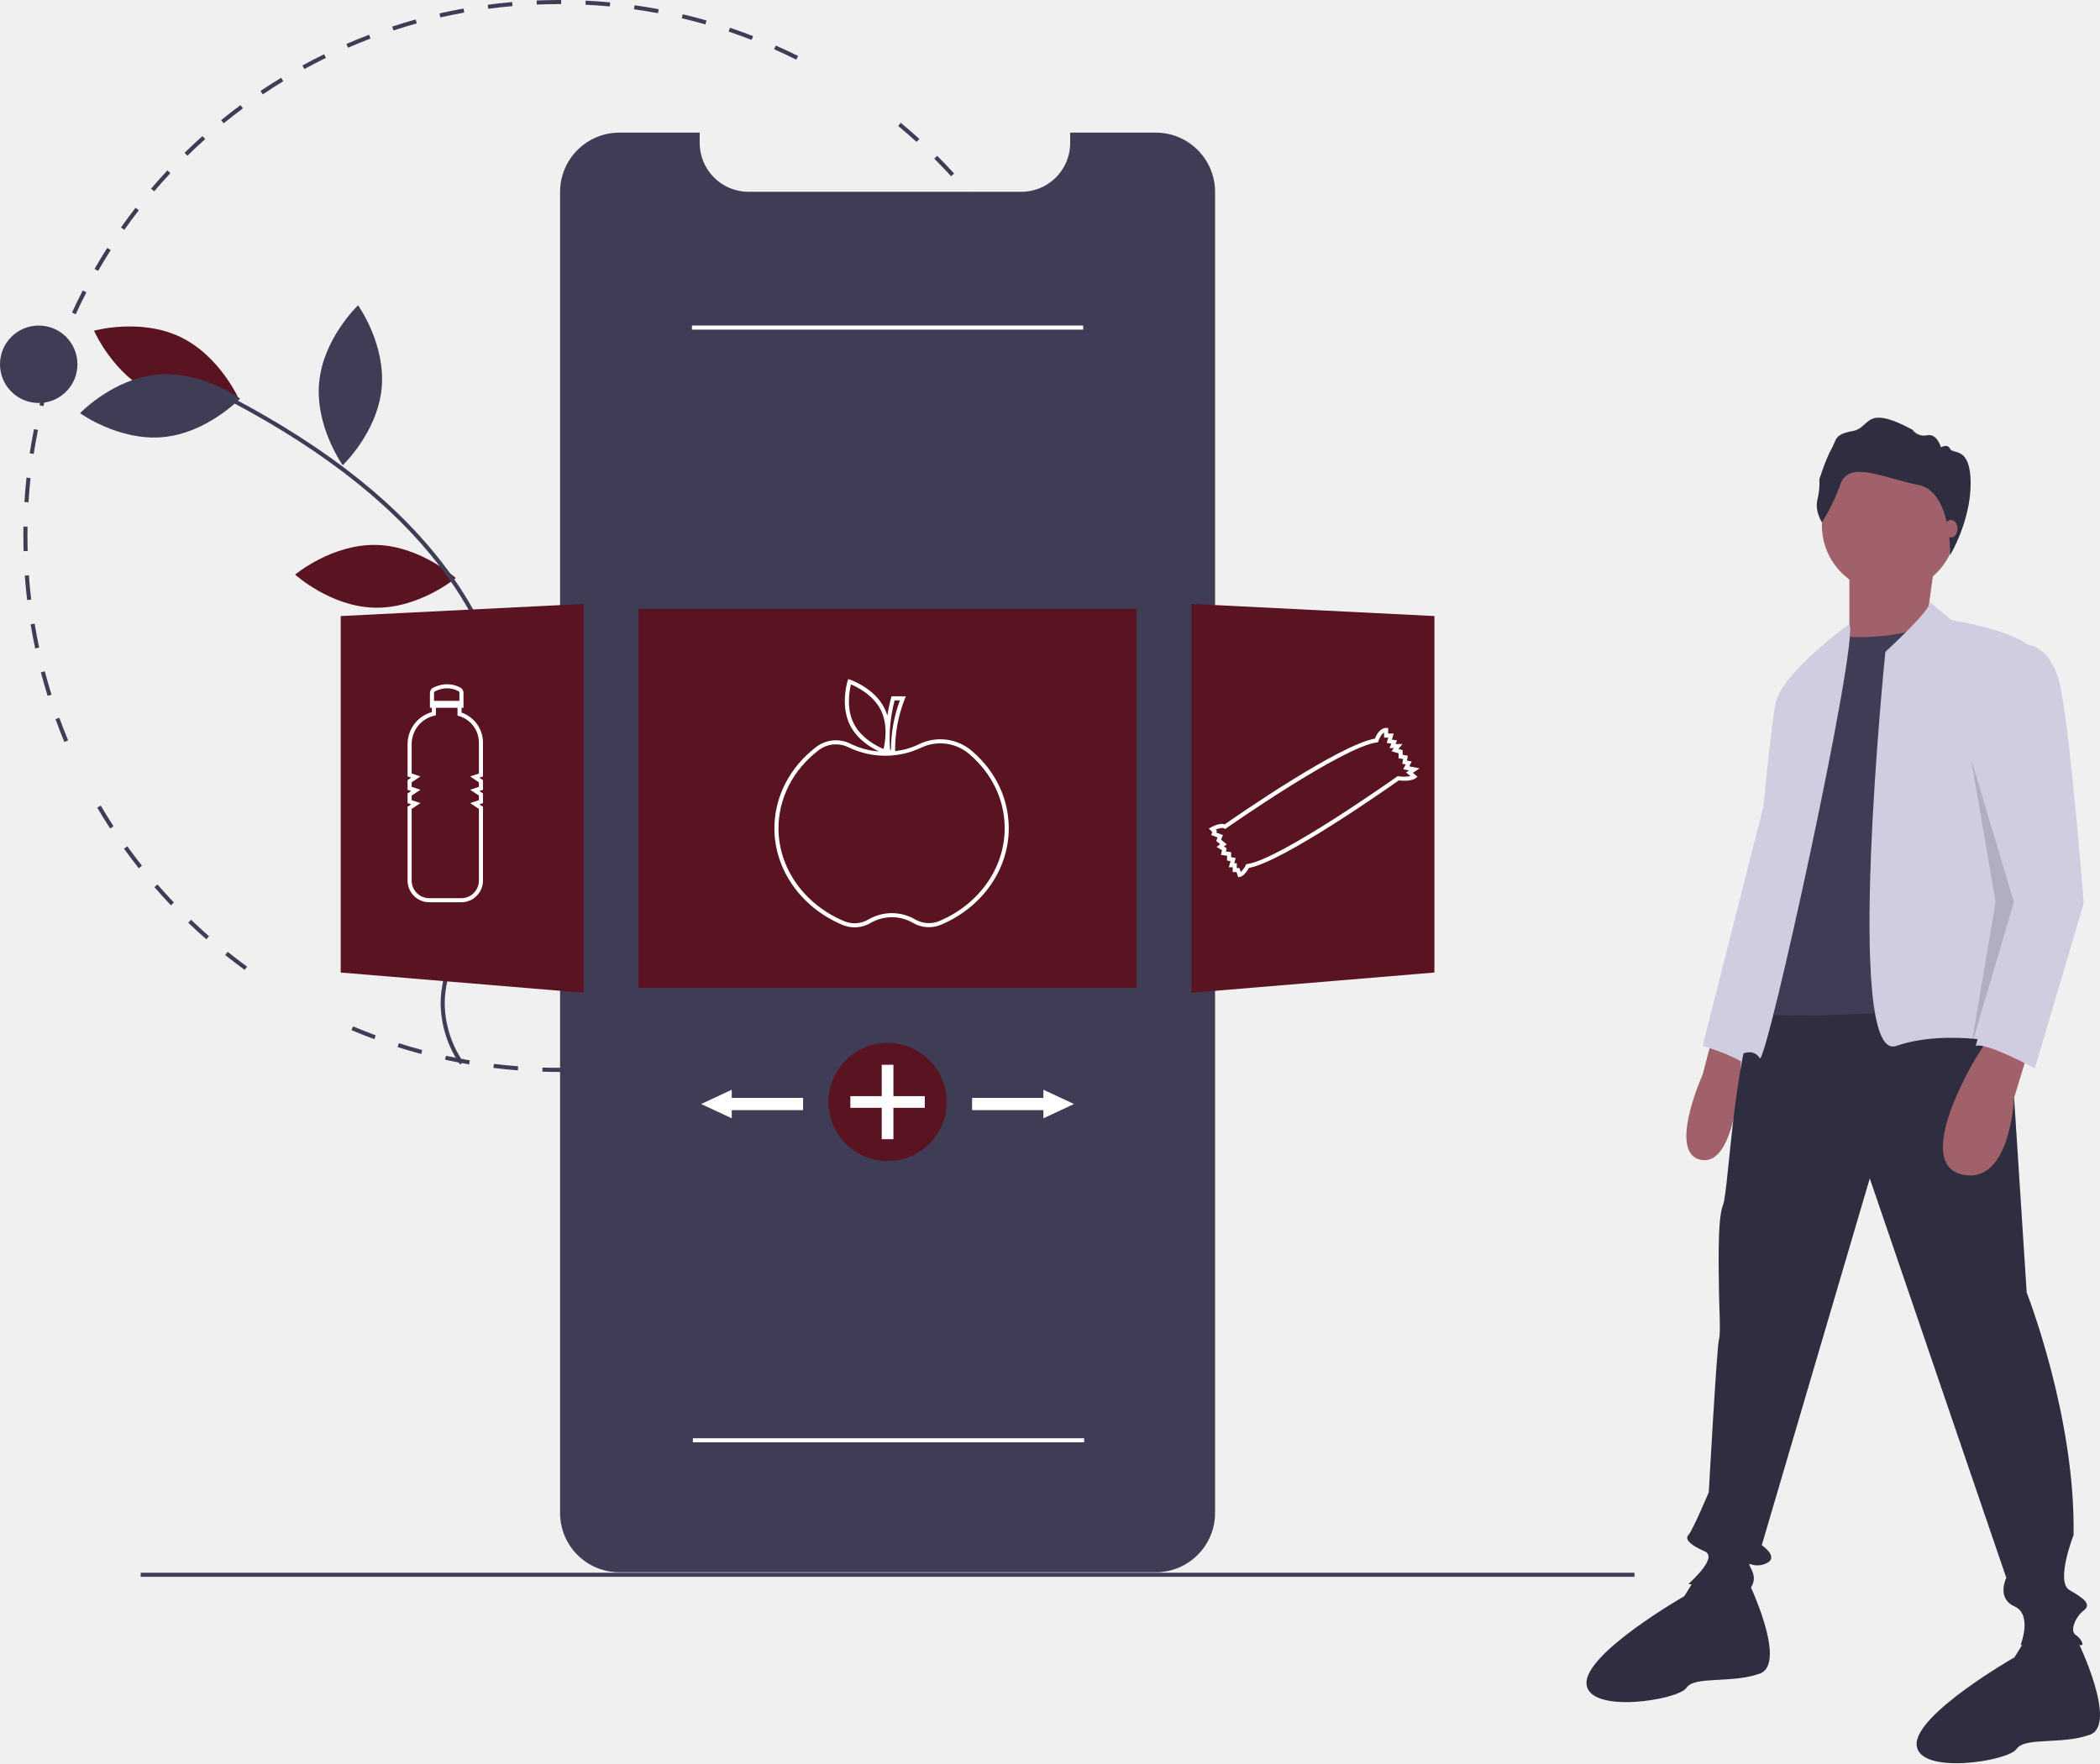
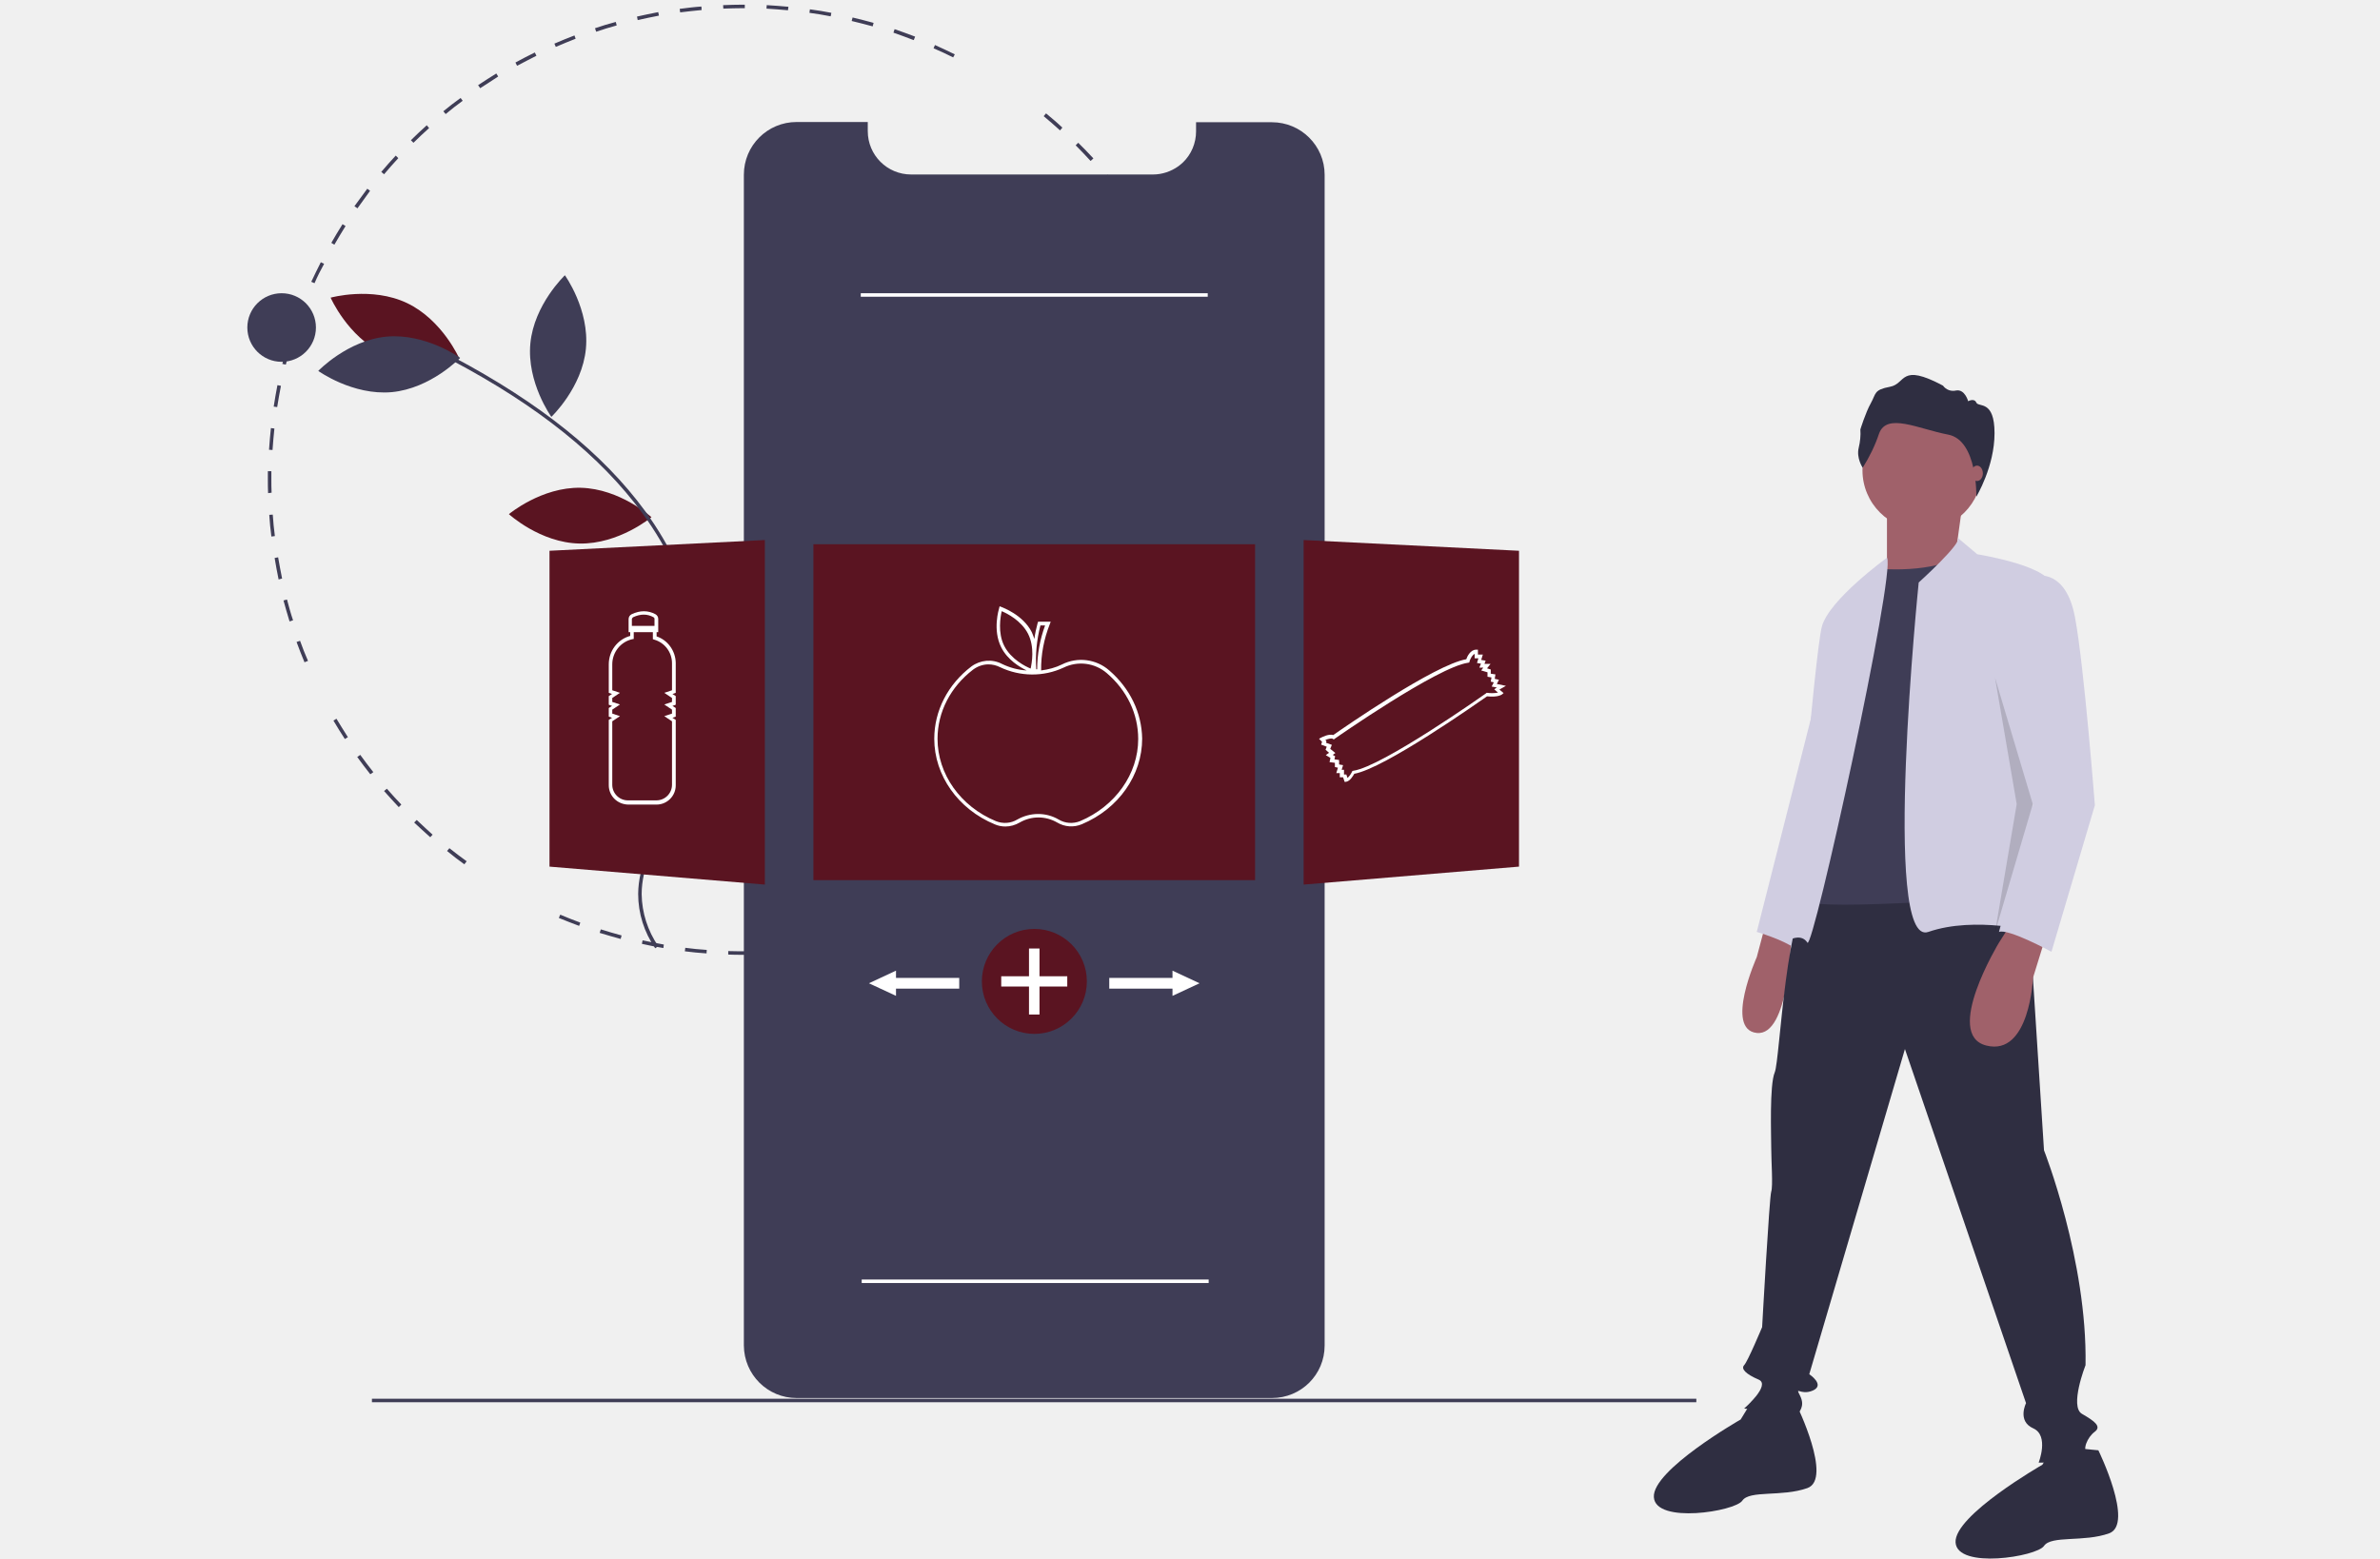
- <svg xmlns="http://www.w3.org/2000/svg" id="ae078c60-54bd-436d-9521-059685d2198b" data-name="Layer 1" width="1030.475" height="865.228" viewBox="0 0 1030.475 865.228">
-   <path d="M359.225,543.386c-2.774,0-5.577-.044-8.328-.13l.062-1.998c3.95.123,7.981.157,11.95.103l.027,2Q361.084,543.385,359.225,543.386Zm15.745-.464-.117-1.996c3.956-.233,7.963-.562,11.909-.975l.209,1.988C382.995,542.357,378.958,542.688,374.971,542.922Zm-36.096-.312c-3.989-.306-8.021-.706-11.982-1.192l.244-1.984c3.932.481,7.932.88,11.891,1.183Zm60.039-2.199-.3-1.977c3.931-.597,7.892-1.289,11.77-2.06l.39,1.961C406.865,539.112,402.875,539.811,398.914,540.411Zm-83.935-.731c-3.941-.668-7.919-1.436-11.823-2.283l.424-1.955c3.875.842,7.822,1.604,11.733,2.266Zm107.548-3.962-.48-1.941c3.858-.954,7.738-2.009,11.532-3.134l.568,1.918C430.324,533.694,426.415,534.757,422.527,535.718ZM291.451,534.571c-3.866-1.028-7.756-2.159-11.562-3.363l.603-1.906c3.778,1.194,7.638,2.316,11.474,3.336Zm154.158-5.701-.656-1.889c3.744-1.302,7.51-2.709,11.194-4.184l.742,1.857C453.178,526.141,449.383,527.559,445.609,528.87Zm-177.146-1.566c-3.754-1.38-7.532-2.869-11.228-4.426l.776-1.844c3.667,1.545,7.416,3.022,11.142,4.393Zm199.475-7.368-.828-1.82c3.596-1.634,7.21-3.378,10.742-5.184l.91,1.781C475.203,516.532,471.561,518.289,467.938,519.936Zm21.398-10.938-.99-1.736c3.448-1.968,6.891-4.036,10.229-6.148l1.068,1.689C496.28,504.931,492.812,507.016,489.337,508.997ZM509.66,496.14l-1.145-1.639c3.247-2.269,6.487-4.645,9.631-7.061l1.219,1.586C516.198,491.461,512.932,493.855,509.66,496.14Zm-304.826-2.816c-3.228-2.345-6.453-4.801-9.585-7.302l1.248-1.562c3.108,2.481,6.309,4.919,9.512,7.245Zm323.903-11.846-1.289-1.529c3.026-2.554,6.038-5.215,8.953-7.91l1.357,1.469C534.822,476.223,531.787,478.904,528.737,481.478Zm-342.728-3.186c-3.006-2.633-5.993-5.371-8.877-8.14l1.385-1.443c2.862,2.748,5.826,5.466,8.81,8.079ZM546.41,465.131l-1.424-1.404c2.79-2.827,5.55-5.753,8.201-8.695l1.486,1.338C552.002,459.335,549.222,462.282,546.41,465.131Zm-377.773-3.512c-2.758-2.9-5.482-5.898-8.097-8.91l1.511-1.311c2.594,2.989,5.297,5.964,8.035,8.842Zm393.893-14.38-1.545-1.27c2.521-3.067,5.002-6.232,7.378-9.409l1.602,1.197C567.571,440.959,565.07,444.15,562.53,447.239Zm-409.671-3.797c-2.477-3.13-4.916-6.361-7.25-9.604l1.623-1.168c2.316,3.218,4.736,6.425,7.195,9.532Zm424.1-15.497-1.654-1.123c2.23-3.284,4.415-6.664,6.492-10.048l1.705,1.047C581.407,421.231,579.206,424.637,576.959,427.945ZM138.808,423.916c-2.179-3.341-4.312-6.778-6.34-10.22l1.723-1.016c2.013,3.415,4.129,6.827,6.292,10.142Zm450.766-16.511-1.75-.967c1.92-3.475,3.785-7.043,5.546-10.606l1.793.887C593.39,400.309,591.509,403.904,589.574,407.405Zm10.681-21.621-1.832-.803c1.594-3.64,3.124-7.367,4.549-11.078l1.867.717C603.403,378.36,601.86,382.116,600.255,385.784ZM116.352,381.469c-1.533-3.68-3.001-7.444-4.364-11.19l1.88-.684c1.352,3.718,2.809,7.453,4.33,11.104ZM608.903,363.253l-1.898-.629c1.248-3.761,2.426-7.604,3.5-11.426l1.926.541C611.348,355.59,610.16,359.464,608.903,363.253Zm-500.767-4.383c-1.19-3.812-2.308-7.705-3.323-11.574l1.935-.508c1.007,3.84,2.117,7.704,3.298,11.486Zm507.286-18.795-1.948-.453c.896-3.854,1.714-7.791,2.434-11.698l1.967.361C617.149,332.224,616.324,336.19,615.422,340.075Zm-513.394-4.494c-.834-3.906-1.589-7.886-2.243-11.83l1.973-.328c.65,3.915,1.399,7.864,2.227,11.74Zm517.752-19.184-1.982-.271c.538-3.917.992-7.911,1.351-11.872l1.992.18C620.779,308.426,620.321,312.45,619.78,316.398Zm-521.694-4.566c-.472-3.959-.859-7.991-1.151-11.984l1.995-.146c.29,3.964.674,7.965,1.143,11.895ZM621.955,292.422l-1.998-.09c.178-3.963.269-7.982.269-11.946h2C622.225,284.38,622.135,288.43,621.955,292.422ZM96.329,287.82c-.068-2.452-.103-4.954-.104-7.435q0-2.309.04-4.608l2,.035q-.04,2.282-.04,4.573c0,2.462.035,4.945.103,7.38Zm2.411-23.948-1.996-.125c.25-3.996.594-8.032,1.023-11.997l1.988.215C99.329,255.901,98.988,259.906,98.74,263.873Zm520.194-12.202c-.399-3.943-.949-5.865-1.529-9.791l1.979-.292c.584,3.956,1.085,6.975,1.488,10.948ZM101.312,240.12l-1.977-.306c.613-3.957,1.325-7.944,2.116-11.854l1.96.396C102.627,232.236,101.92,236.194,101.312,240.12Zm514.074-10.016c-.763-3.901-1.623-7.829-2.559-11.672l1.943-.473c.942,3.873,1.81,7.831,2.578,11.761ZM106.05,216.703l-1.94-.486c.971-3.874,2.047-7.779,3.197-11.609l1.915.575C108.081,208.983,107.014,212.859,106.05,216.703Zm503.685-9.813c-1.115-3.808-2.334-7.639-3.622-11.387l1.891-.65c1.299,3.777,2.527,7.638,3.651,11.475Zm-496.8-13.1-1.887-.663c1.329-3.781,2.764-7.58,4.265-11.291l1.854.75C115.678,186.268,114.253,190.038,112.934,193.789Zm489.033-9.495c-1.459-3.681-3.021-7.375-4.645-10.979l1.824-.821c1.636,3.633,3.21,7.355,4.68,11.063ZM121.911,171.592l-1.817-.835c1.67-3.638,3.448-7.286,5.284-10.842l1.777.917C125.333,164.361,123.569,167.982,121.911,171.592Zm470.269-9.036c-1.79-3.531-3.687-7.069-5.637-10.515l1.74-.985c1.966,3.473,3.876,7.038,5.68,10.596Zm-459.291-12.229-1.733-.998c1.995-3.464,4.099-6.932,6.254-10.306l1.686,1.076C136.956,143.447,134.868,146.889,132.888,150.327Zm447.541-8.535c-2.113-3.364-4.326-6.716-6.577-9.962l1.643-1.14c2.269,3.271,4.499,6.648,6.628,10.038ZM145.761,130.168l-1.635-1.152c2.306-3.27,4.716-6.529,7.167-9.688l1.58,1.226C150.442,123.689,148.049,126.923,145.761,130.168Zm421.064-7.992c-2.41-3.157-4.92-6.295-7.462-9.327l1.533-1.285c2.561,3.056,5.09,6.217,7.519,9.398ZM160.414,111.277l-1.522-1.297c2.587-3.039,5.284-6.064,8.015-8.991l1.462,1.364C165.659,105.258,162.983,108.261,160.414,111.277Zm391.07-7.408c-2.687-2.924-5.474-5.823-8.282-8.614l1.41-1.419c2.83,2.813,5.638,5.733,8.345,8.679ZM176.719,93.805l-1.398-1.43c2.86-2.798,5.819-5.564,8.795-8.221l1.332,1.492C182.494,88.283,179.557,91.028,176.719,93.805ZM534.537,87.025c-2.944-2.67-5.984-5.304-9.035-7.828l1.275-1.541c3.073,2.543,6.137,5.197,9.104,7.888ZM194.537,77.893l-1.263-1.551c3.093-2.519,6.29-5.003,9.502-7.384l1.191,1.606C200.78,72.928,197.607,75.393,194.537,77.893Zm19.182-14.217-1.116-1.659c3.311-2.228,6.719-4.409,10.13-6.484l1.039,1.709C220.388,59.301,217.005,61.466,213.72,63.676Zm20.388-12.401-.96-1.755c3.502-1.917,7.094-3.776,10.674-5.527l.879,1.797C241.147,47.527,237.583,49.372,234.107,51.275ZM475.477,46.641c-3.559-1.773-7.204-3.486-10.835-5.091l.809-1.829c3.659,1.617,7.333,3.343,10.919,5.13ZM255.529,40.797l-.795-1.835c3.66-1.586,7.404-3.108,11.128-4.522l.71,1.87C262.877,37.713,259.161,39.222,255.529,40.797ZM453.581,36.962c-3.703-1.436-7.493-2.806-11.266-4.072l.637-1.896c3.801,1.276,7.62,2.656,11.352,4.104ZM277.838,32.325l-.623-1.9c3.801-1.246,7.679-2.419,11.525-3.486l.535,1.927C285.457,29.924,281.609,31.088,277.838,32.325Zm153.063-2.974c-3.814-1.087-7.705-2.1-11.563-3.01l.459-1.946c3.889.916,7.809,1.937,11.653,3.032Zm-130.042-3.416-.445-1.95c3.896-.89,7.866-1.701,11.797-2.41l.355,1.968C308.665,24.248,304.726,25.053,300.86,25.936Zm106.788-2.067c-3.895-.731-7.861-1.381-11.791-1.933l.277-1.98c3.96.556,7.958,1.211,11.883,1.948ZM324.372,21.693l-.265-1.982c3.959-.528,7.985-.973,11.967-1.319l.174,1.992C332.297,20.728,328.302,21.169,324.372,21.693Zm59.616-1.147c-3.939-.371-7.949-.657-11.919-.849l.098-1.998c3.999.194,8.039.482,12.009.856Zm-35.814-.929-.084-1.998c3.676-.153,7.422-.231,11.136-.232l.905.001-.006,2-.899-.001C355.54,19.387,351.821,19.464,348.174,19.616Z" transform="translate(-84.76264 -17.38585)" fill="#3f3d56" />
-   <path d="M681.004,111.592V759.792a29.139,29.139,0,0,1-29.13,29.11h-263.15a29.079,29.079,0,0,1-29.13-29.11V111.592a29.127,29.127,0,0,1,29.13-29.13h39.38v5.05a23.987,23.987,0,0,0,23.98,23.99h133.84a23.789,23.789,0,0,0,14.22-4.68,22.285,22.285,0,0,0,2.36-1.98,23.917,23.917,0,0,0,7.4-17.33v-5.05h41.97A29.121,29.121,0,0,1,681.004,111.592Z" transform="translate(-84.76264 -17.38585)" fill="#3f3d56" />
-   <rect x="313.304" y="298.746" width="244.465" height="186" fill="#5a1421" />
-   <path d="M269.334,284.793c21.766.467,39.08,16.24,39.08,16.24s-17.975,15.016-39.741,14.549S229.593,299.342,229.593,299.342,247.568,284.326,269.334,284.793Z" transform="translate(-84.76264 -17.38585)" fill="#5a1421" />
-   <path d="M159.907,210.495c19.664,9.342,42.213,3.007,42.213,3.007s-9.334-21.482-28.998-30.824-42.213-3.007-42.213-3.007S140.242,201.152,159.907,210.495Z" transform="translate(-84.76264 -17.38585)" fill="#5a1421" />
-   <path d="M161.906,201.211c21.68-1.981,40.657,11.747,40.657,11.747s-16.174,16.941-37.855,18.922-40.657-11.747-40.657-11.747S140.225,203.192,161.906,201.211Z" transform="translate(-84.76264 -17.38585)" fill="#3f3d56" />
-   <path d="M241.379,204.964c-2.078,21.671,11.565,40.709,11.565,40.709s17.013-16.098,19.091-37.77S260.47,167.195,260.47,167.195,243.457,183.293,241.379,204.964Z" transform="translate(-84.76264 -17.38585)" fill="#3f3d56" />
-   <path d="M343.484,337.875c-11.372,18.565-7.459,41.658-7.459,41.658s22.349-7.007,33.721-25.572,7.459-41.658,7.459-41.658S354.855,319.31,343.484,337.875Z" transform="translate(-84.76264 -17.38585)" fill="#3f3d56" />
-   <path d="M310.493,539.723l1.657-1.12a51.919,51.919,0,0,1-9.163-28.792C303.034,494.753,310.43,480.826,317.583,467.357c1.328-2.5,2.651-4.992,3.924-7.482a163.334,163.334,0,0,0,12.704-31.893c11.095-41.23.171-89.874-29.219-130.122-23.315-31.929-58.072-59.849-106.254-85.355l-.936,1.768c47.908,25.361,82.441,53.089,105.574,84.768,29.037,39.764,39.842,87.772,28.903,128.423a161.394,161.394,0,0,1-12.553,31.502c-1.269,2.481-2.587,4.963-3.91,7.455-7.267,13.684-14.781,27.833-14.829,43.386A53.937,53.937,0,0,0,310.493,539.723Z" transform="translate(-84.76264 -17.38585)" fill="#3f3d56" />
-   <circle cx="19" cy="178.747" r="19" fill="#3f3d56" />
-   <polygon points="286.462 487.161 167.193 477.222 167.193 302.294 286.462 296.331 286.462 487.161" fill="#5a1421" />
-   <polygon points="584.61 487.161 703.879 477.222 703.879 302.294 584.61 296.331 584.61 487.161" fill="#5a1421" />
-   <path d="M561.757,385.945a23.831,23.831,0,0,0-26.15-3.324,35.293,35.293,0,0,1-11.607,3.321,67.181,67.181,0,0,1,4.719-25.516l.527-1.361h-7.01l-.201.736a77.589,77.589,0,0,0-1.843,8.725,22.622,22.622,0,0,0-1.467-3.703c-4.917-9.749-16.278-13.736-16.759-13.9l-.969-.332-.309.976c-.153.485-3.701,11.991,1.216,21.74,3.52,6.98,10.343,11.005,14.112,12.79a36.266,36.266,0,0,1-13.718-3.67,16,16,0,0,0-16.938,1.43c-13.088,9.946-20.595,24.525-20.595,40,0,20.328,13.165,38.944,33.539,47.427a15.088,15.088,0,0,0,5.798,1.151,15.379,15.379,0,0,0,7.851-2.153,20.766,20.766,0,0,1,20.809-.042,15.342,15.342,0,0,0,13.66.962c20.255-8.516,33.343-27.1,33.343-47.345C579.763,409.365,573.368,395.901,561.757,385.945Zm-37.991-24.881h2.574a68.957,68.957,0,0,0-4.356,24.241h-.459A72.747,72.747,0,0,1,523.766,361.065Zm-20.076,11.341c-3.733-7.401-2.096-16.222-1.372-19.199,2.823,1.185,10.881,5.102,14.621,12.516,3.732,7.4,2.096,16.22,1.372,19.198C515.486,383.733,507.421,379.805,503.69,372.406Zm41.955,96.951a13.322,13.322,0,0,1-11.871-.843,22.766,22.766,0,0,0-22.844.048,13.311,13.311,0,0,1-11.859.875c-19.626-8.171-32.307-26.062-32.307-45.581,0-14.844,7.219-28.843,19.805-38.407a13.856,13.856,0,0,1,8.386-2.8,14.016,14.016,0,0,1,6.425,1.555,41.285,41.285,0,0,0,35.117.208,21.83,21.83,0,0,1,23.958,3.052c11.162,9.57,17.31,22.494,17.31,36.392C577.763,443.294,565.156,461.153,545.645,469.357Z" transform="translate(-84.76264 -17.38585)" fill="#fff" />
-   <path d="M311.263,367.046v-2.348h.933v-7.314a2.958,2.958,0,0,0-1.581-2.637c-4.127-2.153-8.563-2.151-13.184.01a2.981,2.981,0,0,0-1.702,2.697v7.244h.933v2.125a16.298,16.298,0,0,0-11.9,15.758v15.826l1.777.593-1.777,1.185v4.756l1.777.593-1.777,1.185v4.756l1.777.592-1.777,1.185v36.223A10.669,10.669,0,0,0,295.42,460.132h15.71a10.645,10.645,0,0,0,10.633-10.633V413.252l-1.777-1.185,1.777-.592v-4.756l-1.777-1.185,1.777-.593v-4.756l-1.777-1.185,1.777-.593V381.764A15.646,15.646,0,0,0,311.263,367.046Zm-12.984-10.477c4.084-1.908,7.818-1.924,11.411-.048a.976.976,0,0,1,.506.864v3.914H297.73v-3.844A.975.975,0,0,1,298.279,356.569Zm21.484,40.397-4.289,1.43,4.289,2.859v2.244l-4.289,1.43,4.289,2.86v2.244l-4.289,1.429,4.289,2.86v35.177a8.643,8.643,0,0,1-8.633,8.633H295.42a8.667,8.667,0,0,1-8.657-8.657V414.322l4.289-2.86-4.289-1.429V407.789l4.289-2.86-4.289-1.43V401.255l4.289-2.859-4.289-1.43V382.582a14.312,14.312,0,0,1,11.125-14.008l.774-.179v-3.696h10.6v3.83l.721.209a13.63,13.63,0,0,1,9.779,13.026Z" transform="translate(-84.76264 -17.38585)" fill="#fff" />
-   <path d="M781.327,394.434l-5.035-1.006,1.186-2.371-2.31-.462.399-2.401-2.521-.421v-2.278l-2.046-.584,1.942-2.427H769.572l.704-1.758-2.492-.415.846-2.964h-2.696v-2.766h-1c-3.15,0-4.907,3.742-5.484,5.241-17.393,3.033-67.892,38.012-73.655,42.034-2.395-.777-5.946,1.044-6.688,1.448l-1.174.64,1.693,1.693-.505,1.514,3.107,1.165-.681,1.701,1.957,1.632-1.758,1.319,2.646,1.588-.465,2.32,2.955.423v2.322l1.716.344-.855,2.998h1.905v2.371h1.859l.843,2.525.865-.174c2.012-.402,3.734-3.186,4.408-4.42,16.75-2.989,68.464-39.373,73.498-42.936,5.876.704,8.035-.866,8.267-1.051l.956-.765-2.283-1.902Zm-10.334,3.863-.39-.052-.321.228c-.571.406-57.285,40.585-73.453,42.895l-.519.074-.234.469a12.005,12.005,0,0,1-2.474,3.382l-.653-1.959h-1.301v-2.371h-1.255l.725-2.533-2.235-.447v-2.418l-2.578-.368.326-1.631-1.306-.783,1.402-1.052-2.783-2.319.899-2.25-3.215-1.206.286-.857-.621-.622c1.502-.624,3.318-1.088,4.099-.622l.558.334.531-.373c.567-.398,56.896-39.796,73.846-42.107l.633-.086.188-.61c.291-.945,1.326-3.333,2.785-4.151v2.486h2.046l-.734,2.568,2.25.375-.878,2.193H768.78l-1.22,1.525,3.485.996V389.466l2.221.37-.39,2.34,1.642.328-1.186,2.371,2.867.574-1.477.984,2.123,1.77A15.977,15.977,0,0,1,770.993,398.297Z" transform="translate(-84.76264 -17.38585)" fill="#fff" />
-   <circle cx="435.536" cy="540.746" r="29" fill="#5a1421" />
-   <polygon points="453.795 537.882 438.4 537.882 438.4 522.487 432.672 522.487 432.672 537.882 417.277 537.882 417.277 543.61 432.672 543.61 432.672 559.005 438.4 559.005 438.4 543.61 453.795 543.61 453.795 537.882" fill="#fff" />
-   <polygon points="527.001 541.746 512.001 534.746 512.001 538.746 477.001 538.746 477.001 544.746 512.001 544.746 512.001 548.746 527.001 541.746" fill="#fff" />
-   <polygon points="344.072 541.746 359.072 534.746 359.072 538.746 394.072 538.746 394.072 544.746 359.072 544.746 359.072 548.746 344.072 541.746" fill="#fff" />
-   <rect x="69.036" y="771.746" width="733" height="2" fill="#3f3d56" />
-   <rect x="339.536" y="159.746" width="192" height="2" fill="#fff" />
-   <rect x="340.001" y="705.746" width="192" height="2" fill="#fff" />
-   <path d="M925.263,525.632l-5,19s-18,40,0,42,19-52,19-52Z" transform="translate(-84.76264 -17.38585)" fill="#a0616a" />
-   <path d="M956.263,388.632l-36,142s14,4,21,9Z" transform="translate(-84.76264 -17.38585)" fill="#d0cde1" />
-   <path d="M1069.263,496.632l10,155s24,61,23,119c0,0-9,23-2,27s11,7,7,10-7,10-4,12,4,5,3,5h-30s6-15-3-19-4-14-4-14l-67-196-53,180s9,6,2,9-10-3-7,3-1,9-1,10-30-3-30-3,15-13,8-16-10-6-8-8,10-21,10-21,4-72,5-75,0-17,0-24-1-35,2-42,6-93,22-103S1069.263,496.632,1069.263,496.632Z" transform="translate(-84.76264 -17.38585)" fill="#2f2e41" />
-   <path d="M942.263,792.632s20,41,6,46-32,1-36,7-48,13-49-2,48-43,48-43l6.383-10.278Z" transform="translate(-84.76264 -17.38585)" fill="#2f2e41" />
-   <path d="M1104.263,822.632s20,41,6,46-32,1-36,7-48,13-49-2,48-43,48-43l6.383-10.278Z" transform="translate(-84.76264 -17.38585)" fill="#2f2e41" />
-   <circle cx="927.001" cy="257.746" r="33" fill="#a0616a" />
-   <polygon points="949.501 275.246 945.501 304.246 915.501 327.246 907.501 316.246 907.501 278.246 949.501 275.246" fill="#a0616a" />
-   <path d="M987.263,329.632s31,3,47-8l32,189s-113,9-118,3v-59l20-96Z" transform="translate(-84.76264 -17.38585)" fill="#3f3d56" />
-   <path d="M1031.51,312.596l10.754,9.036s44,7,41,19l-12,142,4,48s-34-9-60,0S1009.92,337.229,1009.92,337.229,1033.756,315.56,1031.51,312.596Z" transform="translate(-84.76264 -17.38585)" fill="#d0cde1" />
-   <path d="M992.263,323.541s-32,23.091-36,38.091-17,173-17,173,6-3,9,2S997.263,331.451,992.263,323.541Z" transform="translate(-84.76264 -17.38585)" fill="#d0cde1" />
-   <path d="M1080.263,532.632l-7.168,23.391s-1.832,43.609-25.832,37.609,7-57,7-57l7-11Z" transform="translate(-84.76264 -17.38585)" fill="#a0616a" />
-   <path d="M978.779,273.694s-3.572-5.359-2.198-11.13a33.731,33.731,0,0,0,.962-10.03s2.885-9.343,5.771-14.565,1.511-7.42,10.58-9.069,5.359-13.465,29.267-.687a7.011,7.011,0,0,0,7.282,2.748c4.946-.962,6.733,5.908,6.733,5.908s3.298-1.924,4.534.824,10.054-1.649,10.054,16.9-10.034,35.119-10.034,35.119.736-31.202-15.615-34.362-33.938-12.366-38.198-.55A90.081,90.081,0,0,1,978.779,273.694Z" transform="translate(-84.76264 -17.38585)" fill="#2f2e41" />
-   <ellipse cx="957.325" cy="259.427" rx="3.225" ry="4.3" fill="#a0616a" />
-   <path d="M1075.263,333.632s16-4,21,23,11,104,11,104l-24,81s-24-13-29-11l18.886-70.321L1057.263,388.632S1071.263,333.632,1075.263,333.632Z" transform="translate(-84.76264 -17.38585)" fill="#d0cde1" />
-   <polygon points="967.237 372.614 988.237 442.614 967.237 513.614 979.237 442.614 967.237 372.614" opacity="0.15" />
+ <svg xmlns="http://www.w3.org/2000/svg" version="1.1" id="ae078c60-54bd-436d-9521-059685d2198b" x="0px" y="0px" viewBox="0 0 1020 668.2" style="enable-background:new 0 0 1020 668.2;" xml:space="preserve">
+   <style type="text/css">
+ 	.st0{fill:#3F3D56;}
+ 	.st1{fill:#5A1421;}
+ 	.st2{fill:#FFFFFF;}
+ 	.st3{fill:#A0616A;}
+ 	.st4{fill:#D0CDE1;}
+ 	.st5{fill:#2F2E41;}
+ 	.st6{opacity:0.15;enable-background:new    ;}
+ </style>
+   <path class="st0" d="M318.5,409.3c-2.1,0-4.3,0-6.4-0.1l0-1.5c3.1,0.1,6.2,0.1,9.3,0.1l0,1.5C320.4,409.3,319.5,409.3,318.5,409.3z   M330.7,409l-0.1-1.5c3.1-0.2,6.2-0.4,9.2-0.8l0.2,1.5C336.9,408.5,333.8,408.8,330.7,409z M302.8,408.7c-3.1-0.2-6.2-0.5-9.3-0.9  l0.2-1.5c3,0.4,6.1,0.7,9.2,0.9L302.8,408.7z M349.3,407l-0.2-1.5c3-0.5,6.1-1,9.1-1.6l0.3,1.5C355.4,406,352.3,406.5,349.3,407z   M284.3,406.4c-3.1-0.5-6.1-1.1-9.2-1.8l0.3-1.5c3,0.7,6.1,1.2,9.1,1.8L284.3,406.4z M367.5,403.4l-0.4-1.5c3-0.7,6-1.6,8.9-2.4  l0.4,1.5C373.6,401.8,370.6,402.6,367.5,403.4z M266,402.5c-3-0.8-6-1.7-9-2.6l0.5-1.5c2.9,0.9,5.9,1.8,8.9,2.6L266,402.5z   M385.4,398.1l-0.5-1.5c2.9-1,5.8-2.1,8.7-3.2l0.6,1.4C391.3,396,388.3,397.1,385.4,398.1L385.4,398.1z M248.2,396.9  c-2.9-1.1-5.8-2.2-8.7-3.4l0.6-1.4c2.8,1.2,5.7,2.3,8.6,3.4L248.2,396.9z M402.7,391.2l-0.6-1.4c2.8-1.3,5.6-2.6,8.3-4l0.7,1.4  C408.3,388.5,405.5,389.9,402.7,391.2L402.7,391.2z M419.3,382.7l-0.8-1.3c2.7-1.5,5.3-3.1,7.9-4.8l0.8,1.3  C424.7,379.5,422,381.1,419.3,382.7L419.3,382.7z M435,372.7l-0.9-1.3c2.5-1.8,5-3.6,7.5-5.5l0.9,1.2  C440.1,369.1,437.5,371,435,372.7z M199,370.5c-2.5-1.8-5-3.7-7.4-5.7l1-1.2c2.4,1.9,4.9,3.8,7.4,5.6L199,370.5z M449.8,361.4  l-1-1.2c2.3-2,4.7-4,6.9-6.1l1.1,1.1C454.5,357.3,452.1,359.4,449.8,361.4z M184.4,358.9c-2.3-2-4.6-4.2-6.9-6.3l1.1-1.1  c2.2,2.1,4.5,4.2,6.8,6.3L184.4,358.9z M463.5,348.7l-1.1-1.1c2.2-2.2,4.3-4.5,6.4-6.7l1.2,1C467.8,344.2,465.6,346.5,463.5,348.7z   M170.9,346c-2.1-2.2-4.2-4.6-6.3-6.9l1.2-1c2,2.3,4.1,4.6,6.2,6.8L170.9,346z M476,334.9l-1.2-1c2-2.4,3.9-4.8,5.7-7.3l1.2,0.9  C479.9,330,477.9,332.5,476,334.9L476,334.9z M158.7,331.9c-1.9-2.4-3.8-4.9-5.6-7.4l1.3-0.9c1.8,2.5,3.7,5,5.6,7.4L158.7,331.9z   M487.1,319.9l-1.3-0.9c1.7-2.5,3.4-5.2,5-7.8l1.3,0.8C490.6,314.7,488.9,317.4,487.1,319.9L487.1,319.9z M147.8,316.8  c-1.7-2.6-3.3-5.2-4.9-7.9l1.3-0.8c1.6,2.6,3.2,5.3,4.9,7.9L147.8,316.8z M496.9,304l-1.4-0.7c1.5-2.7,2.9-5.5,4.3-8.2l1.4,0.7  C499.9,298.5,498.4,301.3,496.9,304z M505.2,287.3l-1.4-0.6c1.2-2.8,2.4-5.7,3.5-8.6l1.4,0.6C507.6,281.5,506.4,284.4,505.2,287.3z   M130.5,283.9c-1.2-2.8-2.3-5.8-3.4-8.7l1.5-0.5c1,2.9,2.2,5.8,3.4,8.6L130.5,283.9z M511.9,269.8l-1.5-0.5c1-2.9,1.9-5.9,2.7-8.8  l1.5,0.4C513.8,263.9,512.8,266.9,511.9,269.8z M124.1,266.4c-0.9-3-1.8-6-2.6-9l1.5-0.4c0.8,3,1.6,6,2.6,8.9L124.1,266.4z   M516.9,251.9l-1.5-0.4c0.7-3,1.3-6,1.9-9.1l1.5,0.3C518.2,245.8,517.6,248.9,516.9,251.9L516.9,251.9z M119.4,248.4  c-0.6-3-1.2-6.1-1.7-9.2l1.5-0.3c0.5,3,1.1,6.1,1.7,9.1L119.4,248.4z M520.3,233.5l-1.5-0.2c0.4-3,0.8-6.1,1-9.2l1.5,0.1  C521.1,227.4,520.7,230.5,520.3,233.5L520.3,233.5z M116.3,230c-0.4-3.1-0.7-6.2-0.9-9.3l1.5-0.1c0.2,3.1,0.5,6.2,0.9,9.2L116.3,230  z M522,215l-1.5-0.1c0.1-3.1,0.2-6.2,0.2-9.3h1.5C522.2,208.7,522.1,211.9,522,215z M114.9,211.4c-0.1-1.9-0.1-3.8-0.1-5.8  c0-1.2,0-2.4,0-3.6l1.5,0c0,1.2,0,2.4,0,3.5c0,1.9,0,3.8,0.1,5.7L114.9,211.4z M116.8,192.9l-1.5-0.1c0.2-3.1,0.5-6.2,0.8-9.3  l1.5,0.2C117.3,186.7,117,189.8,116.8,192.9L116.8,192.9z M519.6,183.4c-0.3-3.1-0.7-4.5-1.2-7.6l1.5-0.2c0.5,3.1,0.8,5.4,1.2,8.5  L519.6,183.4z M118.8,174.5l-1.5-0.2c0.5-3.1,1-6.2,1.6-9.2l1.5,0.3C119.8,168.4,119.3,171.4,118.8,174.5z M516.9,166.7  c-0.6-3-1.3-6.1-2-9l1.5-0.4c0.7,3,1.4,6.1,2,9.1L516.9,166.7z M122.5,156.3L121,156c0.8-3,1.6-6,2.5-9l1.5,0.4  C124,150.4,123.2,153.4,122.5,156.3z M512.5,148.7c-0.9-2.9-1.8-5.9-2.8-8.8l1.5-0.5c1,2.9,2,5.9,2.8,8.9L512.5,148.7z M127.8,138.6  l-1.5-0.5c1-2.9,2.1-5.9,3.3-8.7l1.4,0.6C129.9,132.8,128.8,135.7,127.8,138.6L127.8,138.6z M506.5,131.2c-1.1-2.9-2.3-5.7-3.6-8.5  l1.4-0.6c1.3,2.8,2.5,5.7,3.6,8.6L506.5,131.2z M134.8,121.4l-1.4-0.6c1.3-2.8,2.7-5.6,4.1-8.4l1.4,0.7  C137.4,115.8,136,118.6,134.8,121.4z M498.9,114.4c-1.4-2.7-2.9-5.5-4.4-8.1l1.3-0.8c1.5,2.7,3,5.4,4.4,8.2L498.9,114.4z   M143.3,104.9l-1.3-0.8c1.5-2.7,3.2-5.4,4.8-8l1.3,0.8C146.4,99.6,144.8,102.3,143.3,104.9L143.3,104.9z M489.8,98.3  c-1.6-2.6-3.4-5.2-5.1-7.7l1.3-0.9c1.8,2.5,3.5,5.1,5.1,7.8L489.8,98.3z M153.2,89.3l-1.3-0.9c1.8-2.5,3.7-5.1,5.5-7.5l1.2,0.9  C156.8,84.3,155,86.8,153.2,89.3z M479.3,83.1c-1.9-2.4-3.8-4.9-5.8-7.2l1.2-1c2,2.4,3.9,4.8,5.8,7.3L479.3,83.1z M164.6,74.7  l-1.2-1c2-2.4,4.1-4.7,6.2-7l1.1,1.1C168.6,70,166.6,72.4,164.6,74.7z M467.4,69c-2.1-2.3-4.2-4.5-6.4-6.7l1.1-1.1  c2.2,2.2,4.4,4.4,6.5,6.7L467.4,69z M177.2,61.2l-1.1-1.1c2.2-2.2,4.5-4.3,6.8-6.4l1,1.2C181.7,56.9,179.4,59,177.2,61.2z   M454.3,55.9c-2.3-2.1-4.6-4.1-7-6.1l1-1.2c2.4,2,4.8,4,7,6.1L454.3,55.9z M191,48.9l-1-1.2c2.4-2,4.9-3.9,7.4-5.7l0.9,1.2  C195.8,45,193.4,46.9,191,48.9z M205.8,37.8l-0.9-1.3c2.6-1.7,5.2-3.4,7.8-5l0.8,1.3C211,34.5,208.4,36.1,205.8,37.8z M221.6,28.2  l-0.7-1.4c2.7-1.5,5.5-2.9,8.3-4.3l0.7,1.4C227.1,25.3,224.3,26.8,221.6,28.2z M408.5,24.6c-2.8-1.4-5.6-2.7-8.4-3.9l0.6-1.4  c2.8,1.3,5.7,2.6,8.5,4L408.5,24.6z M238.2,20.1l-0.6-1.4c2.8-1.2,5.7-2.4,8.6-3.5l0.5,1.4C243.9,17.7,241,18.9,238.2,20.1z   M391.6,17.2c-2.9-1.1-5.8-2.2-8.7-3.2l0.5-1.5c2.9,1,5.9,2.1,8.8,3.2L391.6,17.2z M255.5,13.6l-0.5-1.5c2.9-1,5.9-1.9,8.9-2.7  l0.4,1.5C261.4,11.7,258.4,12.6,255.5,13.6z M374,11.3c-3-0.8-6-1.6-9-2.3l0.4-1.5c3,0.7,6,1.5,9,2.3L374,11.3z M273.3,8.6L273,7.1  c3-0.7,6.1-1.3,9.1-1.9l0.3,1.5C279.4,7.3,276.3,7.9,273.3,8.6z M356,7c-3-0.6-6.1-1.1-9.1-1.5l0.2-1.5c3.1,0.4,6.2,0.9,9.2,1.5  L356,7z M291.5,5.3l-0.2-1.5c3.1-0.4,6.2-0.8,9.3-1l0.1,1.5C297.7,4.6,294.6,4.9,291.5,5.3z M337.7,4.4c-3.1-0.3-6.2-0.5-9.2-0.7  l0.1-1.5c3.1,0.2,6.2,0.4,9.3,0.7L337.7,4.4z M310,3.7l-0.1-1.5c2.8-0.1,5.7-0.2,8.6-0.2l0.7,0l0,1.5l-0.7,0  C315.7,3.5,312.8,3.6,310,3.7L310,3.7z" />
+   <path class="st0" d="M567.7,74.9v501.9c0,12.5-10.1,22.5-22.6,22.5H341.4c-12.4,0-22.5-10-22.6-22.5c0,0,0,0,0-0.1V74.9  c0-12.5,10.1-22.6,22.6-22.6c0,0,0,0,0,0h30.5v3.9c0,10.3,8.3,18.6,18.6,18.6h103.6c4,0,7.8-1.3,11-3.6c0.6-0.5,1.3-1,1.8-1.5  c3.7-3.5,5.7-8.4,5.7-13.4v-3.9h32.5C557.6,52.4,567.7,62.5,567.7,74.9C567.7,74.9,567.7,74.9,567.7,74.9z" />
+   <rect x="348.6" y="233.3" class="st1" width="189.3" height="144" />
+   <path class="st1" d="M248.9,209.1c16.9,0.4,30.3,12.6,30.3,12.6s-13.9,11.6-30.8,11.3s-30.3-12.6-30.3-12.6S232.1,208.7,248.9,209.1  z" />
+   <path class="st1" d="M164.2,151.5c15.2,7.2,32.7,2.3,32.7,2.3s-7.2-16.6-22.5-23.9c-15.2-7.2-32.7-2.3-32.7-2.3  S149,144.3,164.2,151.5z" />
+   <path class="st0" d="M165.7,144.3c16.8-1.5,31.5,9.1,31.5,9.1s-12.5,13.1-29.3,14.7c-16.8,1.5-31.5-9.1-31.5-9.1  S148.9,145.9,165.7,144.3z" />
+   <path class="st0" d="M227.3,147.2c-1.6,16.8,9,31.5,9,31.5s13.2-12.5,14.8-29.2c1.6-16.8-9-31.5-9-31.5S228.9,130.5,227.3,147.2z" />
+   <path class="st0" d="M306.3,250.2c-8.8,14.4-5.8,32.3-5.8,32.3s17.3-5.4,26.1-19.8c8.8-14.4,5.8-32.3,5.8-32.3  S315.1,235.8,306.3,250.2z" />
+   <path class="st0" d="M280.8,406.5l1.3-0.9c-4.5-6.6-7-14.3-7.1-22.3c0-11.7,5.8-22.4,11.3-32.9c1-1.9,2.1-3.9,3-5.8  c4.1-7.9,7.4-16.1,9.8-24.7c8.6-31.9,0.1-69.6-22.6-100.8c-18.1-24.7-45-46.3-82.3-66.1l-0.7,1.4c37.1,19.6,63.8,41.1,81.8,65.6  c22.5,30.8,30.9,68,22.4,99.4c-2.4,8.5-5.6,16.6-9.7,24.4c-1,1.9-2,3.8-3,5.8c-5.6,10.6-11.4,21.6-11.5,33.6  C273.5,391.6,276.1,399.7,280.8,406.5z" />
+   <circle class="st0" cx="120.7" cy="140.4" r="14.7" />
+   <polygon class="st1" points="327.8,379.2 235.5,371.5 235.5,236.1 327.8,231.5 " />
+   <polygon class="st1" points="558.7,379.2 651,371.5 651,236.1 558.7,231.5 " />
+   <path class="st2" d="M475.4,287.4c-5.6-4.9-13.6-5.9-20.2-2.6c-2.8,1.4-5.9,2.2-9,2.6c-0.1-6.8,1.2-13.5,3.7-19.8l0.4-1.1h-5.4  l-0.2,0.6c-0.6,2.2-1.1,4.5-1.4,6.8c-0.3-1-0.7-1.9-1.1-2.9c-3.8-7.5-12.6-10.6-13-10.8l-0.8-0.3l-0.2,0.8  c-0.1,0.4-2.9,9.3,0.9,16.8c2.7,5.4,8,8.5,10.9,9.9c-3.7-0.2-7.3-1.2-10.6-2.8c-4.2-2.2-9.3-1.7-13.1,1.1c-10.1,7.7-15.9,19-15.9,31  c0,15.7,10.2,30.2,26,36.7c1.4,0.6,2.9,0.9,4.5,0.9c2.1,0,4.2-0.6,6.1-1.7c5-2.9,11.1-2.9,16.1,0c3.2,1.9,7.1,2.2,10.6,0.7  c15.7-6.6,25.8-21,25.8-36.7C489.3,305.5,484.3,295.1,475.4,287.4z M445.9,268.1h2c-2.2,6-3.4,12.4-3.4,18.8h-0.4  C443.7,280.6,444.3,274.2,445.9,268.1L445.9,268.1z M430.4,276.9c-2.9-5.7-1.6-12.6-1.1-14.9c2.2,0.9,8.4,4,11.3,9.7  c2.9,5.7,1.6,12.6,1.1,14.9C439.5,285.7,433.3,282.6,430.4,276.9L430.4,276.9z M462.9,352c-3,1.2-6.4,1-9.2-0.7  c-5.5-3.2-12.2-3.1-17.7,0c-2.8,1.7-6.2,1.9-9.2,0.7c-15.2-6.3-25-20.2-25-35.3c0-11.5,5.6-22.3,15.3-29.7c1.9-1.4,4.2-2.2,6.5-2.2  c1.7,0,3.4,0.4,5,1.2c8.6,4.1,18.6,4.2,27.2,0.2c6.1-3,13.4-2.1,18.6,2.4c8.6,7.4,13.4,17.4,13.4,28.2  C487.8,331.8,478,345.6,462.9,352L462.9,352z" />
+   <path class="st2" d="M281.4,272.8v-1.8h0.7v-5.7c0-0.9-0.5-1.6-1.2-2c-3.2-1.7-6.6-1.7-10.2,0c-0.8,0.4-1.3,1.2-1.3,2.1v5.6h0.7v1.6  c-5.5,1.5-9.2,6.5-9.2,12.2V297l1.4,0.5l-1.4,0.9v3.7l1.4,0.5l-1.4,0.9v3.7l1.4,0.5l-1.4,0.9v28c0,4.6,3.7,8.2,8.3,8.3h12.2  c4.5,0,8.2-3.7,8.2-8.2v-28.1l-1.4-0.9l1.4-0.5v-3.7l-1.4-0.9l1.4-0.5v-3.7l-1.4-0.9l1.4-0.5v-12.9  C289.5,279,286.2,274.4,281.4,272.8z M271.3,264.6c3.2-1.5,6.1-1.5,8.8,0c0.2,0.1,0.4,0.4,0.4,0.7v3h-9.7v-3  C270.9,265,271.1,264.8,271.3,264.6z M288,295.9l-3.3,1.1l3.3,2.2v1.7l-3.3,1.1l3.3,2.2v1.7l-3.3,1.1l3.3,2.2v27.2  c0,3.7-3,6.7-6.7,6.7h-12.2c-3.7,0-6.7-3-6.7-6.7v-27.2l3.3-2.2l-3.3-1.1v-1.7l3.3-2.2l-3.3-1.1v-1.7l3.3-2.2l-3.3-1.1v-11.1  c0-5.2,3.6-9.7,8.6-10.8l0.6-0.1v-2.9h8.2v3l0.6,0.2c4.5,1.3,7.6,5.4,7.6,10.1V295.9z" />
+   <path class="st2" d="M645.4,294l-3.9-0.8l0.9-1.8l-1.8-0.4l0.3-1.9l-2-0.3V287l-1.6-0.5l1.5-1.9h-2.6l0.5-1.4l-1.9-0.3l0.7-2.3h-2.1  v-2.1h-0.8c-2.4,0-3.8,2.9-4.2,4.1c-13.5,2.3-52.6,29.4-57,32.5c-1.9-0.6-4.6,0.8-5.2,1.1l-0.9,0.5l1.3,1.3l-0.4,1.2l2.4,0.9  l-0.5,1.3l1.5,1.3l-1.4,1l2,1.2l-0.4,1.8l2.3,0.3v1.8l1.3,0.3l-0.7,2.3h1.5v1.8h1.4l0.7,2l0.7-0.1c1.6-0.3,2.9-2.5,3.4-3.4  c13-2.3,53-30.5,56.9-33.2c4.6,0.5,6.2-0.7,6.4-0.8l0.7-0.6l-1.8-1.5L645.4,294z M637.4,297l-0.3,0l-0.2,0.2  c-0.4,0.3-44.4,31.4-56.9,33.2l-0.4,0.1l-0.2,0.4c-0.5,1-1.1,1.9-1.9,2.6l-0.5-1.5h-1V330h-1l0.6-2l-1.7-0.3v-1.9l-2-0.3l0.3-1.3  l-1-0.6l1.1-0.8l-2.2-1.8l0.7-1.7l-2.5-0.9l0.2-0.7l-0.5-0.5c1.2-0.5,2.6-0.8,3.2-0.5l0.4,0.3l0.4-0.3c0.4-0.3,44.1-30.8,57.2-32.6  l0.5-0.1l0.1-0.5c0.2-0.7,1-2.6,2.2-3.2v1.9h1.6l-0.6,2l1.7,0.3l-0.7,1.7h1.7l-0.9,1.2l2.7,0.8v1.9l1.7,0.3l-0.3,1.8l1.3,0.3  l-0.9,1.8l2.2,0.4l-1.1,0.8l1.6,1.4C640.4,297.2,638.9,297.2,637.4,297z" />
+   <circle class="st1" cx="443.3" cy="420.7" r="22.5" />
+   <polygon class="st2" points="457.4,418.5 445.5,418.5 445.5,406.6 441,406.6 441,418.5 429.1,418.5 429.1,422.9 441,422.9   441,434.9 445.5,434.9 445.5,422.9 457.4,422.9 " />
+   <polygon class="st2" points="514.1,421.5 502.5,416.1 502.5,419.2 475.4,419.2 475.4,423.8 502.5,423.8 502.5,426.9 " />
+   <polygon class="st2" points="372.4,421.5 384,416.1 384,419.2 411.1,419.2 411.1,423.8 384,423.8 384,426.9 " />
+   <rect x="159.4" y="599.6" class="st0" width="567.6" height="1.5" />
+   <rect x="368.9" y="125.7" class="st2" width="148.7" height="1.5" />
+   <rect x="369.3" y="548.5" class="st2" width="148.7" height="1.5" />
+   <path class="st3" d="M756.8,395.6l-3.9,14.7c0,0-13.9,31,0,32.5c13.9,1.5,14.7-40.3,14.7-40.3L756.8,395.6z" />
+   <path class="st4" d="M780.8,289.5l-27.9,110c0,0,10.8,3.1,16.3,7L780.8,289.5z" />
+   <path class="st5" d="M868.3,373.1l7.7,120c0,0,18.6,47.2,17.8,92.1c0,0-7,17.8-1.5,20.9c5.4,3.1,8.5,5.4,5.4,7.7  c-3.1,2.3-5.4,7.7-3.1,9.3c2.3,1.5,3.1,3.9,2.3,3.9h-23.2c0,0,4.6-11.6-2.3-14.7c-7-3.1-3.1-10.8-3.1-10.8l-51.9-151.8l-41,139.4  c0,0,7,4.6,1.5,7c-5.4,2.3-7.7-2.3-5.4,2.3c2.3,4.6-0.8,7-0.8,7.7s-23.2-2.3-23.2-2.3s11.6-10.1,6.2-12.4c-5.4-2.3-7.7-4.6-6.2-6.2  c1.5-1.5,7.7-16.3,7.7-16.3s3.1-55.8,3.9-58.1c0.8-2.3,0-13.2,0-18.6c0-5.4-0.8-27.1,1.5-32.5c2.3-5.4,4.6-72,17-79.8  S868.3,373.1,868.3,373.1z" />
+   <path class="st5" d="M770,602.3c0,0,15.5,31.7,4.6,35.6s-24.8,0.8-27.9,5.4c-3.1,4.6-37.2,10.1-37.9-1.5  c-0.8-11.6,37.2-33.3,37.2-33.3l4.9-8L770,602.3z" />
+   <path class="st5" d="M899.3,621.7c0,0,15.5,31.7,4.6,35.6c-10.8,3.9-24.8,0.8-27.9,5.4c-3.1,4.6-37.2,10.1-37.9-1.5  s37.2-33.3,37.2-33.3l4.9-8L899.3,621.7z" />
+   <circle class="st3" cx="823.8" cy="201.6" r="25.6" />
+   <polygon class="st3" points="841.2,215.1 838.1,237.6 814.9,255.4 808.7,246.9 808.7,217.5 " />
+   <path class="st0" d="M804.9,243.8c0,0,24,2.3,36.4-6.2L866,383.9c0,0-87.5,7-91.4,2.3v-45.7l15.5-74.3L804.9,243.8z" />
+   <path class="st4" d="M839.1,230.6l8.3,7c0,0,34.1,5.4,31.7,14.7l-9.3,110l3.1,37.2c0,0-26.3-7-46.5,0c-20.1,7-4.1-149.8-4.1-149.8  S840.9,232.9,839.1,230.6z" />
+   <path class="st4" d="M808.7,239.1c0,0-24.8,17.9-27.9,29.5c-3.1,11.6-13.2,134-13.2,134s4.6-2.3,7,1.5S812.6,245.2,808.7,239.1z" />
+   <path class="st3" d="M876.9,401l-5.6,18.1c0,0-1.4,33.8-20,29.1c-18.6-4.6,5.4-44.1,5.4-44.1l5.4-8.5L876.9,401z" />
+   <path class="st5" d="M798.3,200.5c0,0-2.8-4.1-1.7-8.6c0.6-2.5,0.9-5.2,0.7-7.8c0,0,2.2-7.2,4.5-11.3s1.2-5.7,8.2-7  c7-1.3,4.1-10.4,22.7-0.5c1.3,1.8,3.5,2.6,5.6,2.1c3.8-0.7,5.2,4.6,5.2,4.6s2.6-1.5,3.5,0.6c1,2.1,7.8-1.3,7.8,13.1  c0,14.4-7.8,27.2-7.8,27.2s0.6-24.2-12.1-26.6c-12.7-2.4-26.3-9.6-29.6-0.4C803.6,191,801.2,195.9,798.3,200.5z" />
+   <ellipse class="st3" cx="847.3" cy="202.9" rx="2.5" ry="3.3" />
+   <path class="st4" d="M873,246.9c0,0,12.4-3.1,16.3,17.8c3.9,20.9,8.5,80.5,8.5,80.5L879.2,408c0,0-18.6-10.1-22.5-8.5l14.6-54.5  l-12.3-55.5C859.1,289.5,869.9,246.9,873,246.9z" />
+   <polygon class="st6" points="855,290.5 871.2,344.7 855,399.7 864.3,344.7 " />
</svg>
